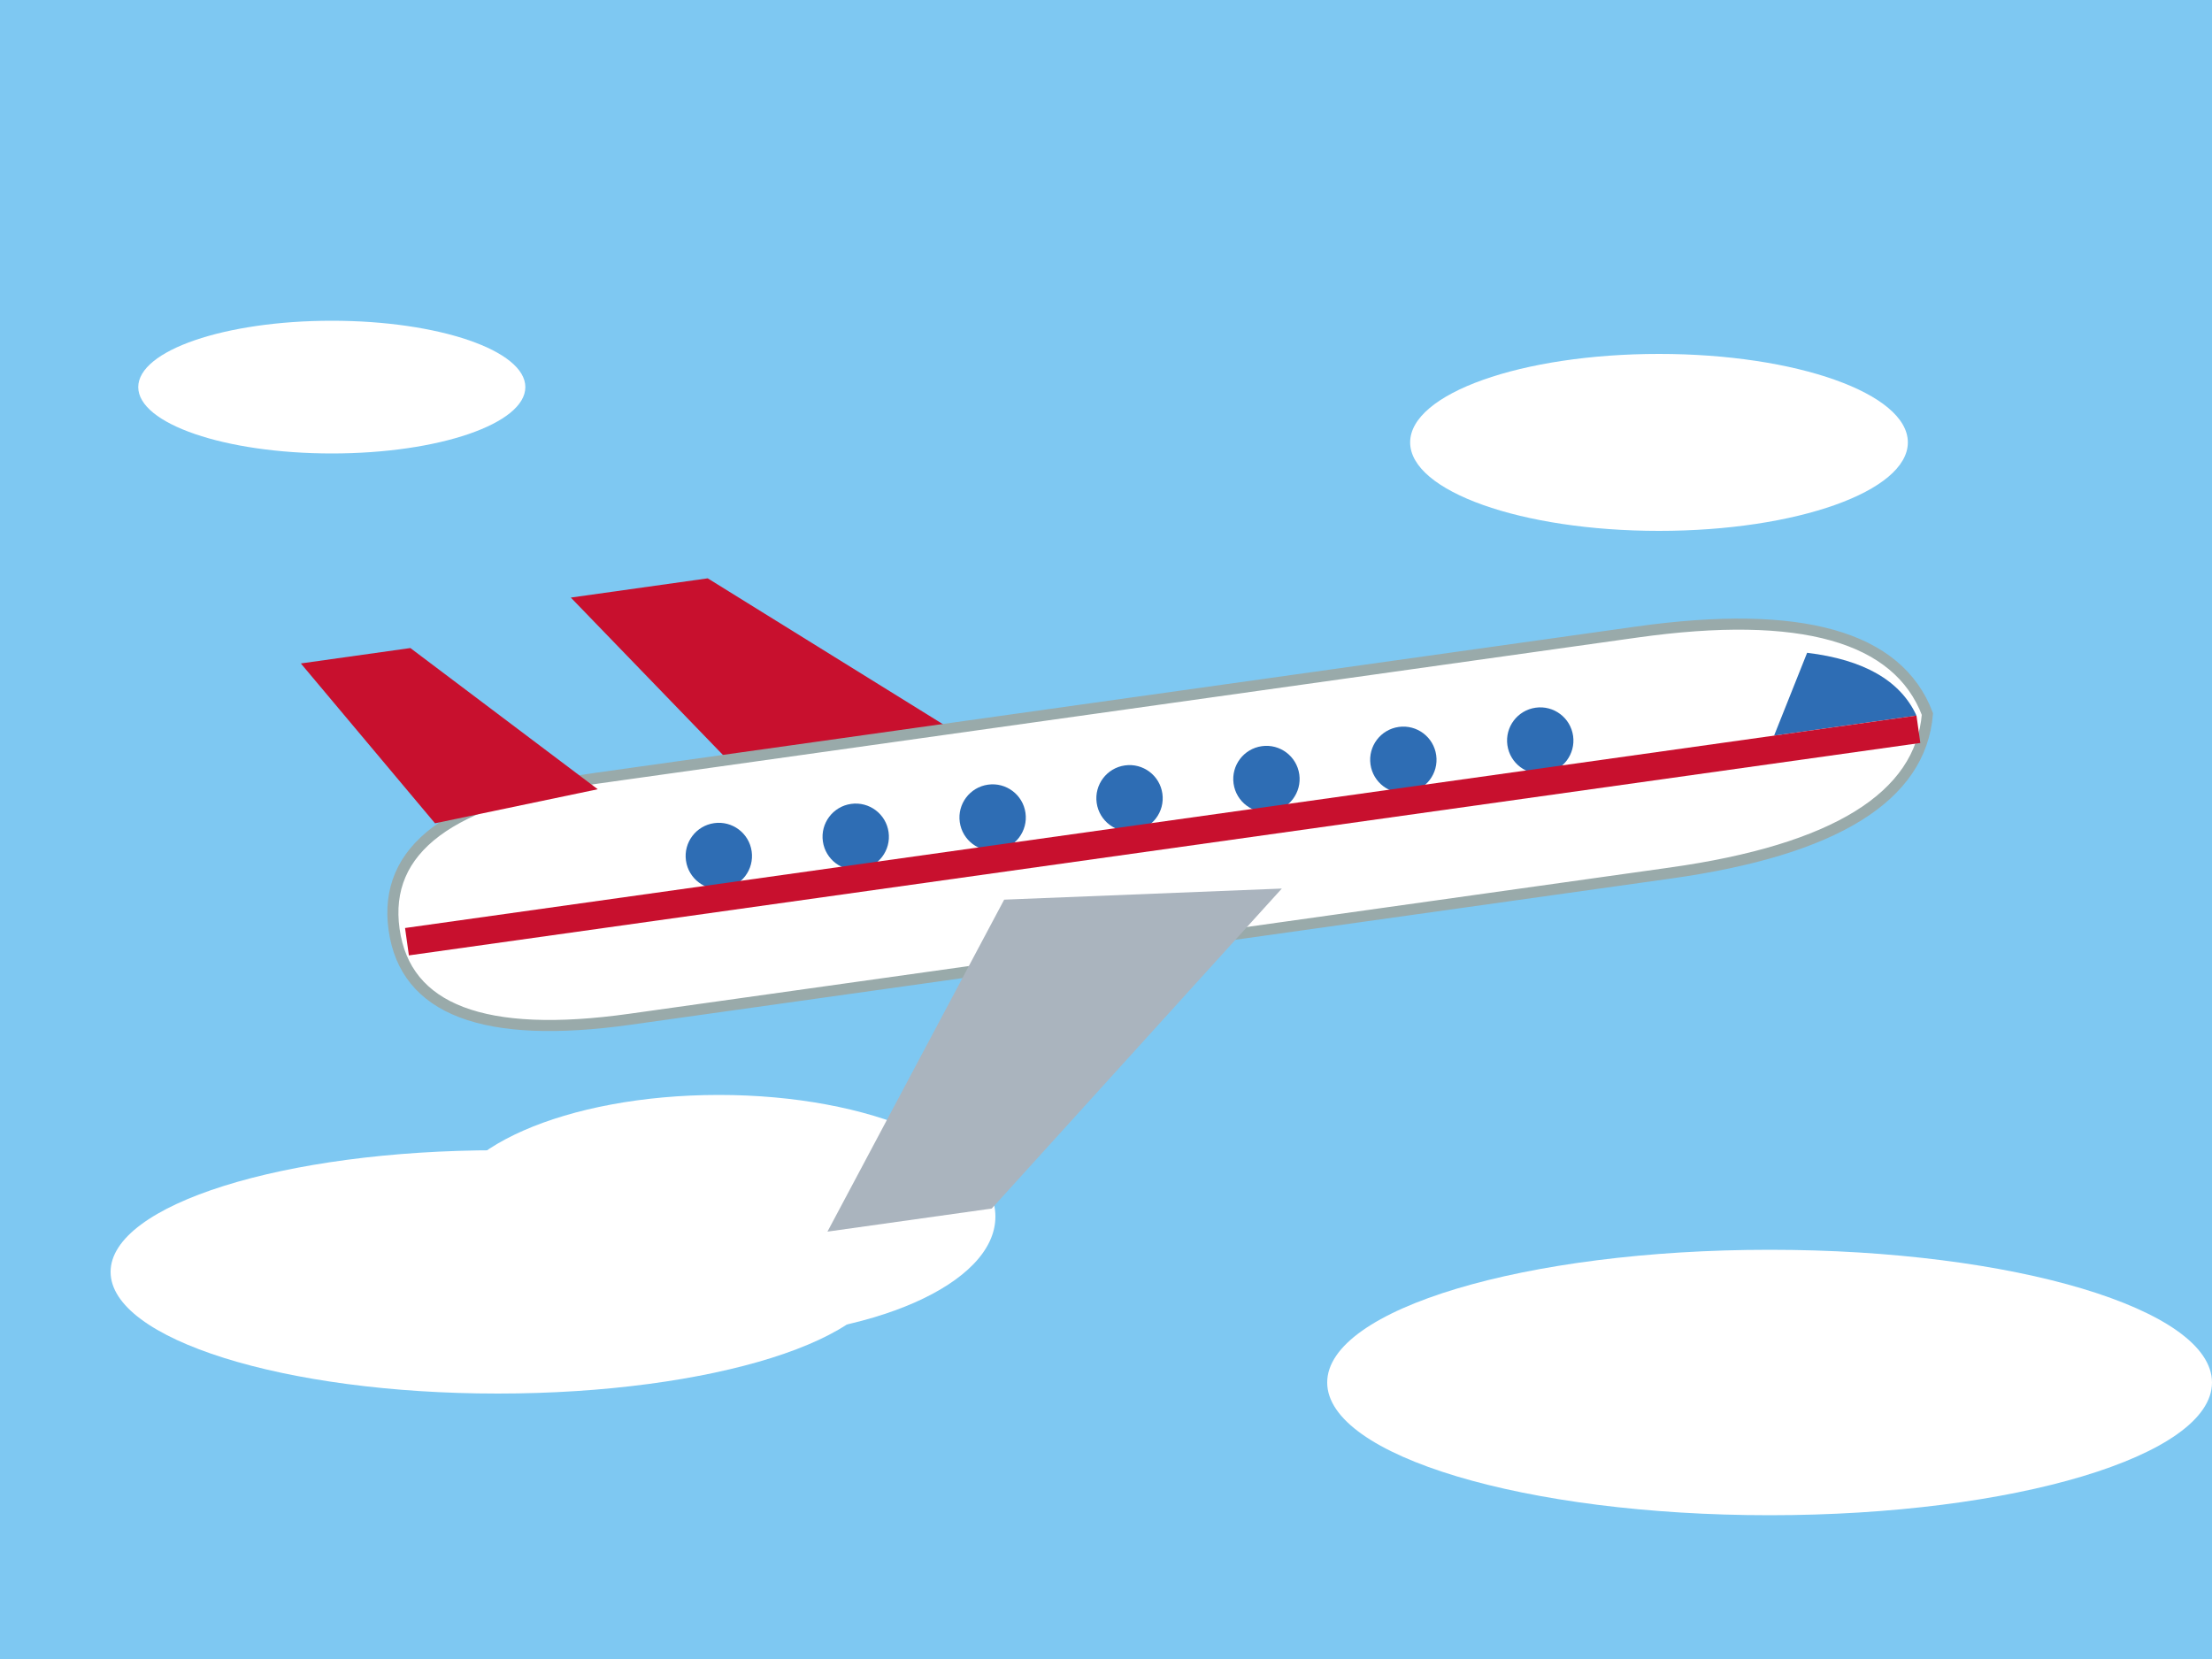
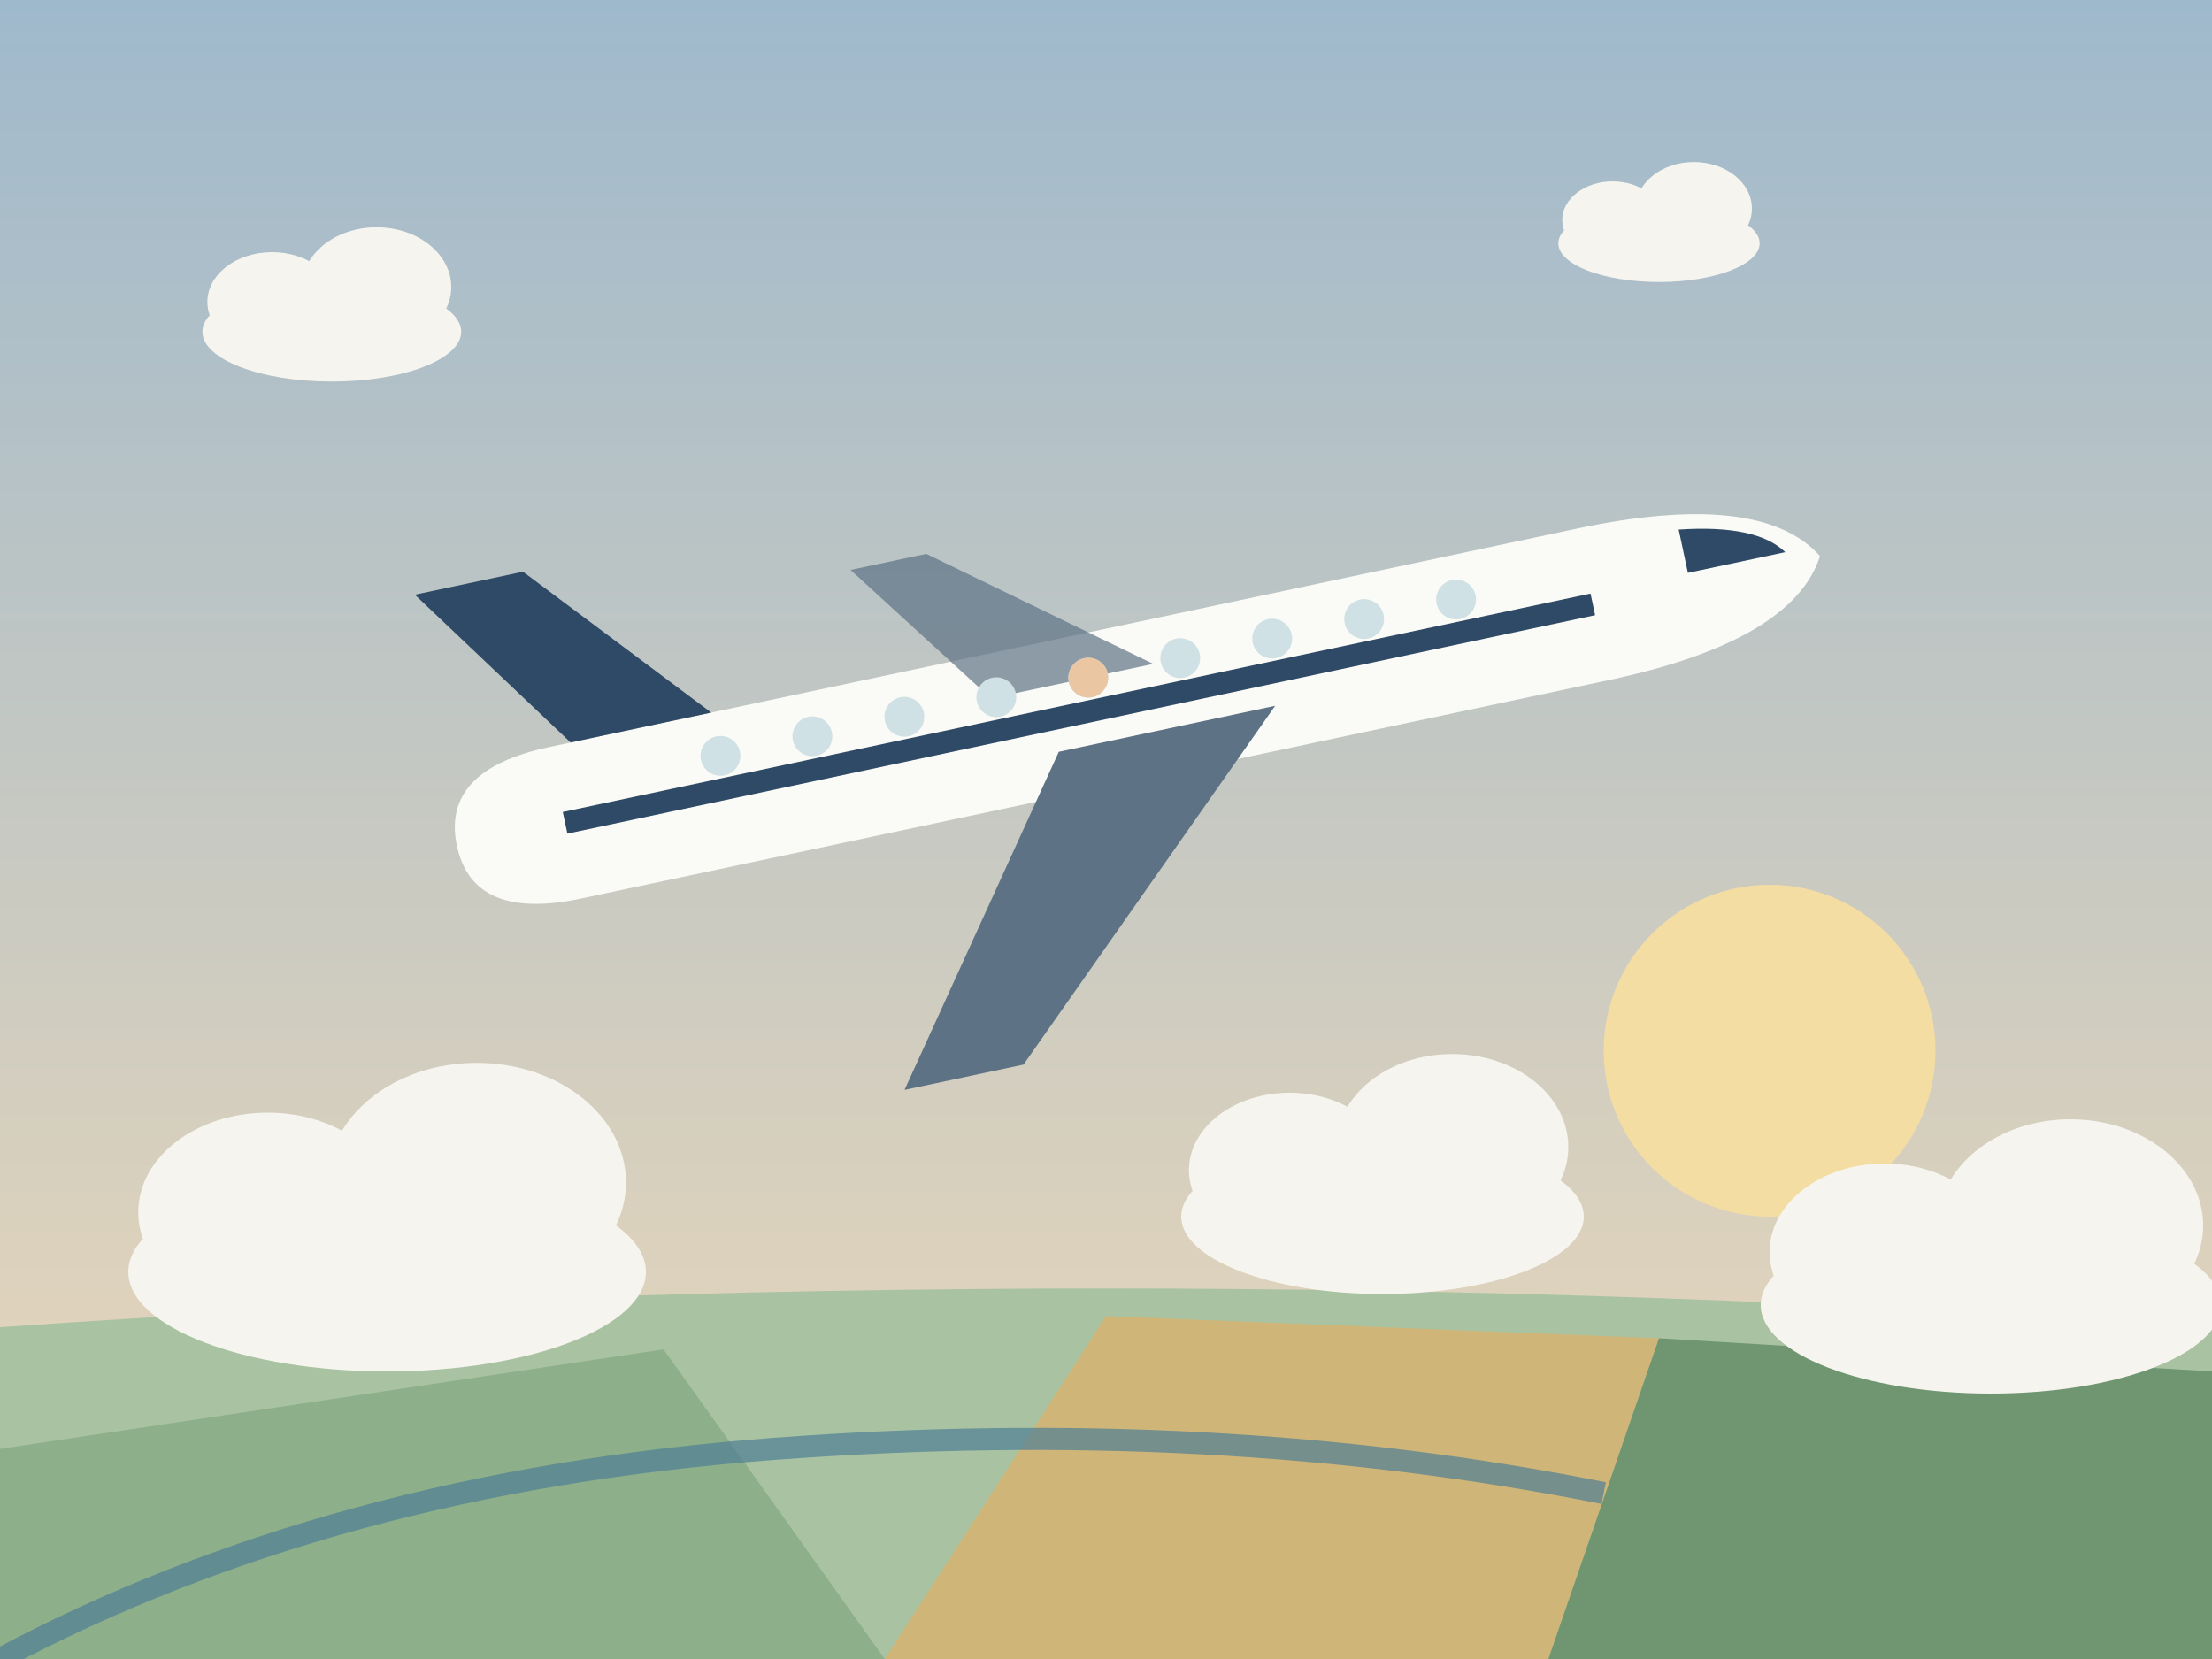
<svg xmlns="http://www.w3.org/2000/svg" viewBox="0 0 400 300">
-   <rect width="400" height="300" fill="#7EC8F2" />
-   <ellipse cx="90" cy="230" rx="70" ry="22" fill="white" />
-   <ellipse cx="130" cy="220" rx="50" ry="22" fill="white" />
-   <ellipse cx="320" cy="250" rx="80" ry="24" fill="white" />
-   <ellipse cx="300" cy="80" rx="45" ry="16" fill="white" />
-   <ellipse cx="60" cy="70" rx="35" ry="12" fill="white" />
-   <g transform="rotate(-8 200 150)">
-     <path d="M150 150 L110 95 H135 L195 145 Z" fill="#C8102E" />
-     <path d="M70 150 Q70 128 110 128 H300 Q345 128 350 150 Q345 172 300 172 H110 Q70 172 70 150 Z" fill="white" stroke="#9AA" stroke-width="2" />
-     <path d="M80 132 L60 100 H80 L110 130 Z" fill="#C8102E" />
-     <path d="M180 160 L140 215 H170 L230 165 Z" fill="#AAB4BE" />
-     <path d="M330 136 Q345 140 348 150 H322 Z" fill="#2E6DB4" />
-     <g fill="#2E6DB4">
-       <circle cx="130" cy="145" r="6" />
-       <circle cx="155" cy="145" r="6" />
-       <circle cx="180" cy="145" r="6" />
-       <circle cx="205" cy="145" r="6" />
-       <circle cx="230" cy="145" r="6" />
-       <circle cx="255" cy="145" r="6" />
-       <circle cx="280" cy="145" r="6" />
-     </g>
-     <rect x="72" y="150" width="276" height="5" fill="#C8102E" />
+   <rect width="400" height="300" fill="#CFE1E4" />
+   <defs>
+     <linearGradient id="dusk" x1="0" y1="0" x2="0" y2="1">
+       <stop offset="0" stop-color="#9FB9CC" />
+       <stop offset="1" stop-color="#EFD9B8" />
+     </linearGradient>
+   </defs>
+   <rect width="400" height="300" fill="url(#dusk)" />
+   <circle cx="320" cy="190" r="30" fill="#F4DDA3" />
+   <path d="M0 240 Q200 226 400 240 V300 H0 Z" fill="#A9C3A2" />
+   <path d="M0 262 L120 244 L160 300 H0 Z" fill="#8DB08A" />
+   <path d="M160 300 L200 238 L300 242 L280 300 Z" fill="#D8B26E" opacity="0.8" />
+   <path d="M280 300 L300 242 L400 248 V300 Z" fill="#6F9670" />
+   <path d="M0 300 Q60 268 140 262 T290 270" stroke="#4F7F95" stroke-width="4" fill="none" opacity="0.7" />
+   <g transform="translate(70 230) scale(1.8)" fill="#F6F4EE">
+     <ellipse cx="0" cy="0" rx="26" ry="10" />
+     <ellipse cx="-12" cy="-6" rx="13" ry="10" />
+     <ellipse cx="9" cy="-9" rx="15" ry="12" />
+   </g>
+   <g transform="translate(250 220) scale(1.4)" fill="#F6F4EE">
+     <ellipse cx="0" cy="0" rx="26" ry="10" />
+     <ellipse cx="-12" cy="-6" rx="13" ry="10" />
+     <ellipse cx="9" cy="-9" rx="15" ry="12" />
+   </g>
+   <g transform="translate(360 236) scale(1.6)" fill="#F6F4EE">
+     <ellipse cx="0" cy="0" rx="26" ry="10" />
+     <ellipse cx="-12" cy="-6" rx="13" ry="10" />
+     <ellipse cx="9" cy="-9" rx="15" ry="12" />
+   </g>
+   <g transform="translate(60 60) scale(0.9)" fill="#F6F4EE">
+     <ellipse cx="0" cy="0" rx="26" ry="10" />
+     <ellipse cx="-12" cy="-6" rx="13" ry="10" />
+     <ellipse cx="9" cy="-9" rx="15" ry="12" />
+   </g>
+   <g transform="translate(300 44) scale(0.7)" fill="#F6F4EE">
+     <ellipse cx="0" cy="0" rx="26" ry="10" />
+     <ellipse cx="-12" cy="-6" rx="13" ry="10" />
+     <ellipse cx="9" cy="-9" rx="15" ry="12" />
+   </g>
+   <g transform="translate(200 128) rotate(-12)">
+     <path d="M-120 0 Q-120 -14 -100 -14 H90 Q124 -14 132 0 Q124 14 90 14 H-100 Q-120 14 -120 0 Z" fill="#FAFAF6" />
+     <rect x="-100" y="-2" width="190" height="4" fill="#2F4A66" />
+     <path d="M-96 -14 L-118 -46 H-98 L-70 -14 Z" fill="#2F4A66" />
+     <path d="M-10 6 L-50 60 H-28 L30 6 Z" fill="#5D7285" />
+     <path d="M-20 -6 L-40 -34 H-26 L10 -6 Z" fill="#5D7285" opacity="0.7" />
+     <circle cx="-70" cy="-6" r="3.6" fill="#CFE1E4" />
+     <circle cx="-53" cy="-6" r="3.6" fill="#CFE1E4" />
+     <circle cx="-36" cy="-6" r="3.6" fill="#CFE1E4" />
+     <circle cx="-19" cy="-6" r="3.6" fill="#CFE1E4" />
+     <circle cx="-2" cy="-6" r="3.6" fill="#CFE1E4" />
+     <circle cx="15" cy="-6" r="3.6" fill="#CFE1E4" />
+     <circle cx="32" cy="-6" r="3.6" fill="#CFE1E4" />
+     <circle cx="49" cy="-6" r="3.6" fill="#CFE1E4" />
+     <circle cx="66" cy="-6" r="3.6" fill="#CFE1E4" />
+     <circle cx="-2" cy="-6" r="3.6" fill="#EBC6A3" />
+     <path d="M108 -10 Q122 -8 126 -2 H108 Z" fill="#2F4A66" />
  </g>
</svg>
